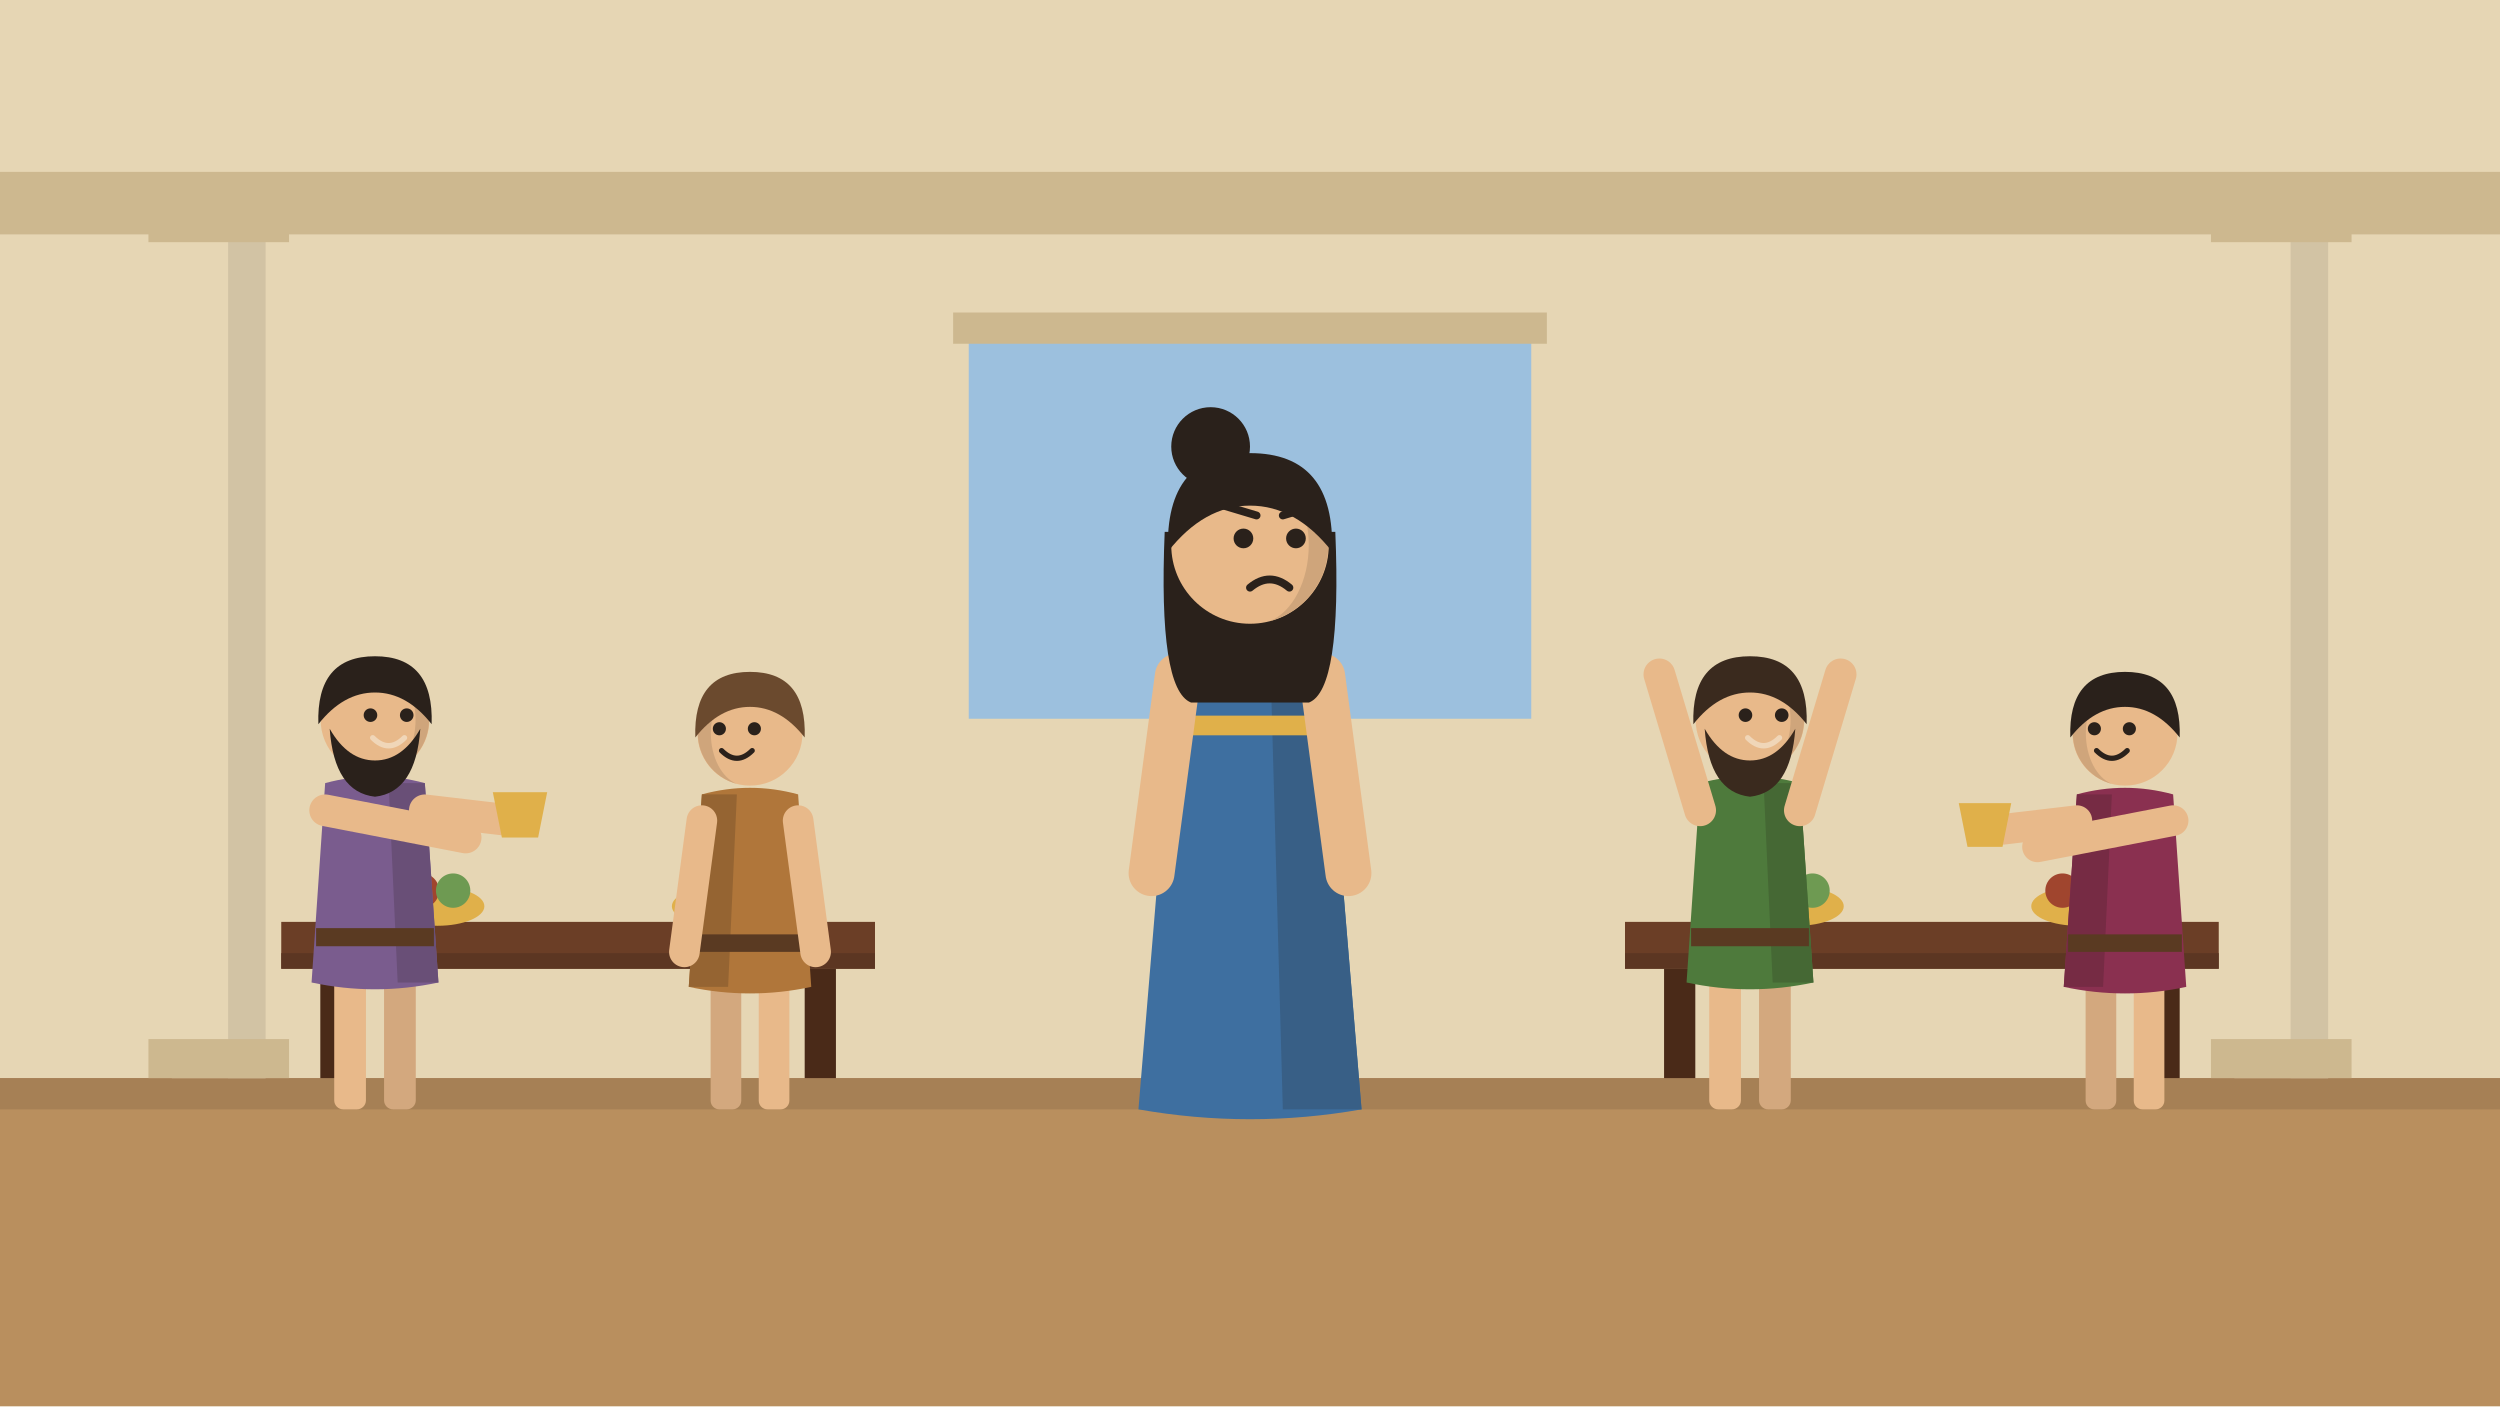
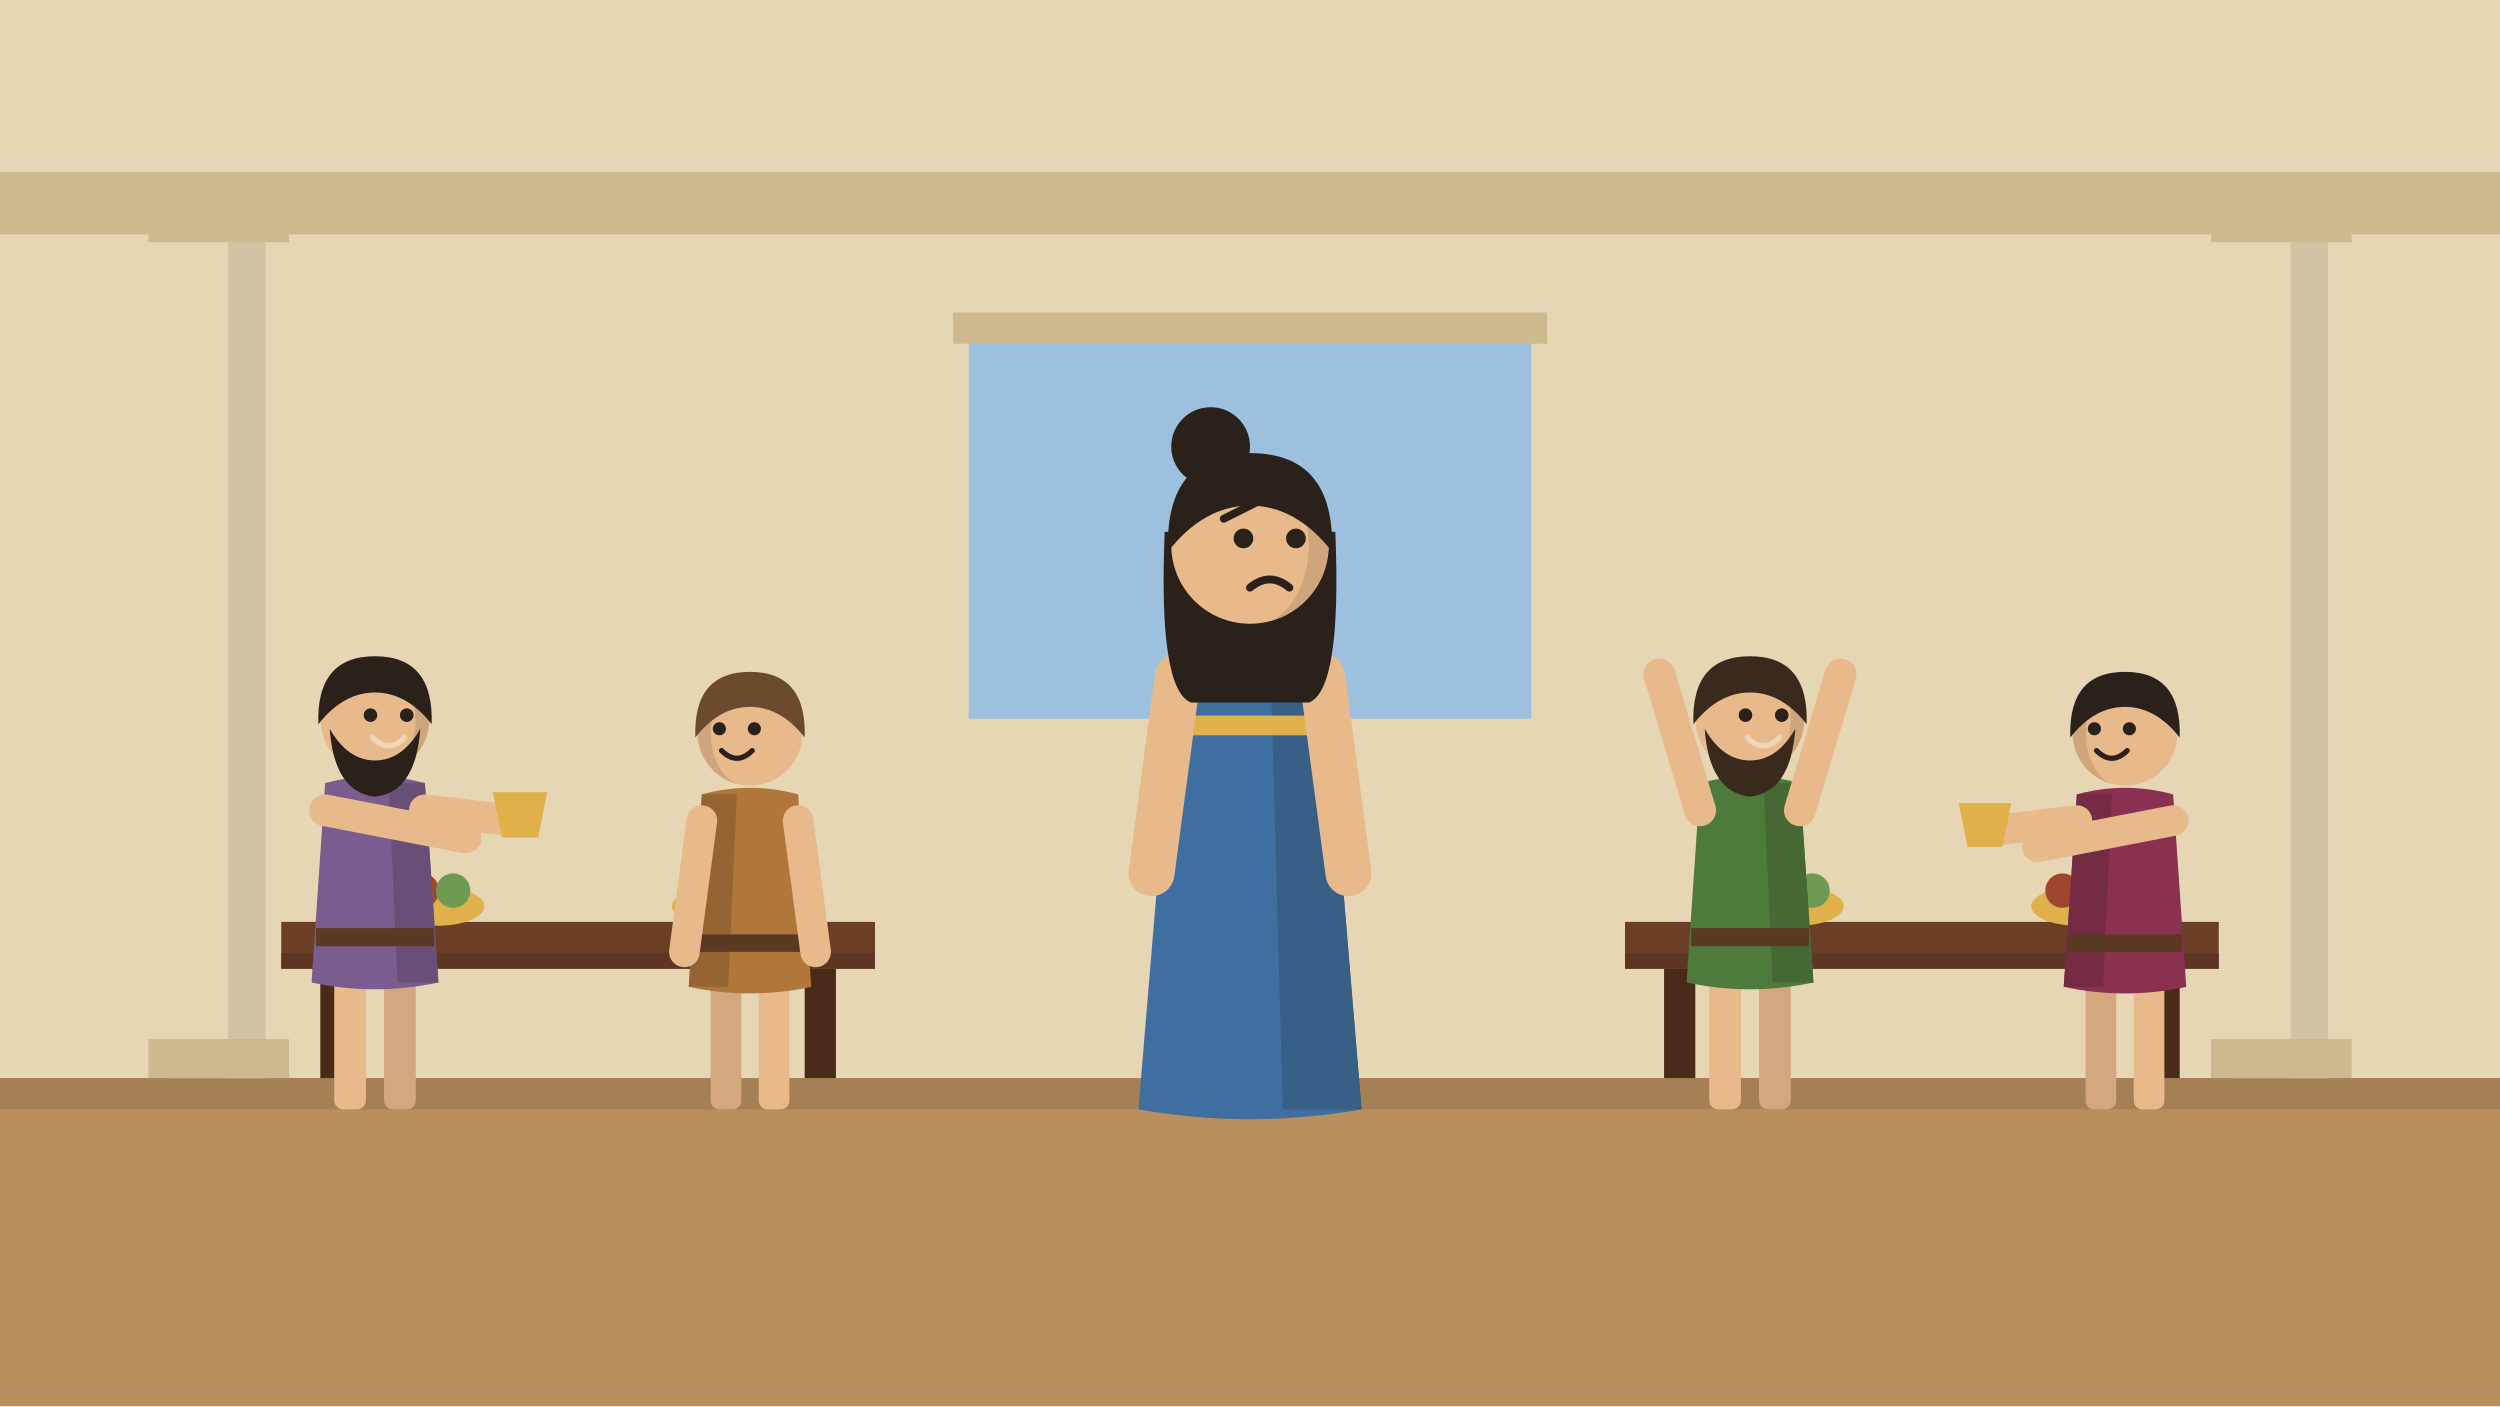
<svg xmlns="http://www.w3.org/2000/svg" viewBox="0 0 320 180">
  <rect width="320" height="180" fill="#E6D6B4" />
  <rect y="138" width="320" height="42" fill="#B98F5E" />
  <rect y="138" width="320" height="4" fill="#A68055" />
  <rect x="22" y="26" width="12" height="112" fill="#E6D6B4" />
  <rect x="29.2" y="26" width="4.8" height="112" fill="#D2C3A4" />
  <rect x="19" y="26" width="18" height="5" fill="#CDB88F" />
  <rect x="19" y="133" width="18" height="5" fill="#CDB88F" />
  <rect x="286" y="26" width="12" height="112" fill="#E6D6B4" />
  <rect x="293.2" y="26" width="4.8" height="112" fill="#D2C3A4" />
  <rect x="283" y="26" width="18" height="5" fill="#CDB88F" />
  <rect x="283" y="133" width="18" height="5" fill="#CDB88F" />
  <rect y="22" width="320" height="8" fill="#CDB88F" />
  <rect x="124" y="42" width="72" height="50" fill="#9CC0DE" />
  <rect x="122" y="40" width="76" height="4" fill="#CDB88F" />
  <g transform="translate(160 142) scale(0.84 0.84)">
    <path d="M-11 -72 Q0 -75 11 -72 L17 0 Q0 3 -17 0 Z" fill="#3E6FA0" />
    <path d="M3 -72 L11 -72 L17 0 L5 0 Z" fill="#385F86" />
    <rect x="-12" y="-60" width="24" height="3" fill="#E0B04A" />
    <line x1="-11" y1="-66" x2="-15" y2="-36" stroke="#E8B98A" stroke-width="7" stroke-linecap="round" />
    <line x1="11" y1="-66" x2="15" y2="-36" stroke="#E8B98A" stroke-width="7" stroke-linecap="round" />
    <path d="M-13 -88 Q-14 -64 -9 -62 L9 -62 Q14 -64 13 -88 Z" fill="#2A211B" />
    <circle cx="0" cy="-86" r="12" fill="#E8B98A" />
    <path d="M3 -97.6 A12 12 0 0 1 3 -74.4 A8 12 0 0 0 3 -97.6 Z" fill="#CFA57B" />
    <path d="M-12.5 -85 Q-13 -100 0 -100 Q13 -100 12.5 -85 Q7 -92 0 -92 Q-7 -92 -12.5 -85 Z" fill="#2A211B" />
    <circle cx="-6" cy="-101" r="6" fill="#2A211B" />
    <circle cx="-1" cy="-87" r="1.5" fill="#2A211B" />
    <circle cx="7" cy="-87" r="1.5" fill="#2A211B" />
-     <path d="M-4 -92 L1 -90.5 M5 -90.5 L10 -92" stroke="#2A211B" stroke-width="1.2" fill="none" stroke-linecap="round" />
+     <path d="M-4 -90 L1 -92.5 M5 -92.5 L10 -90" stroke="#2A211B" stroke-width="1.2" fill="none" stroke-linecap="round" />
    <path d="M0 -79.5 Q3 -82 6 -79.5" stroke="#2A211B" stroke-width="1.2" fill="none" stroke-linecap="round" />
  </g>
  <rect x="36" y="118" width="76" height="6" fill="#6B3E26" />
  <rect x="36" y="122" width="76" height="2" fill="#5C3622" />
  <rect x="41" y="124" width="4" height="14" fill="#4A2A18" />
  <rect x="103" y="124" width="4" height="14" fill="#4A2A18" />
  <rect x="208" y="118" width="76" height="6" fill="#6B3E26" />
  <rect x="208" y="122" width="76" height="2" fill="#5C3622" />
  <rect x="213" y="124" width="4" height="14" fill="#4A2A18" />
  <rect x="275" y="124" width="4" height="14" fill="#4A2A18" />
  <ellipse cx="56" cy="116" rx="6" ry="2.5" fill="#E0B04A" />
  <circle cx="54" cy="114" r="2.2" fill="#A0452E" />
  <circle cx="58" cy="114" r="2.2" fill="#6E9A52" />
  <ellipse cx="92" cy="116" rx="6" ry="2.5" fill="#E0B04A" />
  <circle cx="90" cy="114" r="2.2" fill="#A0452E" />
  <circle cx="94" cy="114" r="2.2" fill="#6E9A52" />
  <ellipse cx="230" cy="116" rx="6" ry="2.5" fill="#E0B04A" />
  <circle cx="228" cy="114" r="2.2" fill="#A0452E" />
  <circle cx="232" cy="114" r="2.2" fill="#6E9A52" />
  <ellipse cx="266" cy="116" rx="6" ry="2.5" fill="#E0B04A" />
  <circle cx="264" cy="114" r="2.2" fill="#A0452E" />
  <circle cx="268" cy="114" r="2.2" fill="#6E9A52" />
  <g transform="translate(48 142) scale(0.58 0.58)">
    <rect x="-9" y="-30" width="7" height="30" rx="2" fill="#E8B98A" />
    <rect x="2" y="-30" width="7" height="30" rx="2" fill="#D3A87E" />
    <path d="M-11 -72 Q0 -75 11 -72 L14 -28 Q0 -25 -14 -28 Z" fill="#7A5C8E" />
    <path d="M3 -72 L11 -72 L14 -28 L5 -28 Z" fill="#694F77" />
    <rect x="-13" y="-40" width="26" height="4" fill="#5A3A22" />
    <line x1="-11" y1="-66" x2="20" y2="-60" stroke="#E8B98A" stroke-width="7" stroke-linecap="round" />
    <line x1="11" y1="-66" x2="28" y2="-64" stroke="#E8B98A" stroke-width="7" stroke-linecap="round" />
    <circle cx="0" cy="-86" r="12" fill="#E8B98A" />
    <path d="M3 -97.6 A12 12 0 0 1 3 -74.4 A8 12 0 0 0 3 -97.6 Z" fill="#CFA57B" />
    <path d="M-12.5 -85 Q-13 -100 0 -100 Q13 -100 12.5 -85 Q7 -92 0 -92 Q-7 -92 -12.5 -85 Z" fill="#2A211B" />
    <path d="M-10 -84 Q-9 -70 0 -69 Q9 -70 10 -84 Q6 -77 0 -77 Q-6 -77 -10 -84 Z" fill="#2A211B" />
    <circle cx="-1" cy="-87" r="1.5" fill="#2A211B" />
    <circle cx="7" cy="-87" r="1.5" fill="#2A211B" />
    <path d="M-0.5 -82 Q3 -78.5 6.5 -82" stroke="#F0D6B8" stroke-width="1.2" fill="none" stroke-linecap="round" />
    <path d="M26 -70 h12 l-2 10 h-8 z" fill="#E0B04A" />
  </g>
  <g transform="translate(96 142) scale(-0.56 0.56)">
    <rect x="-9" y="-30" width="7" height="30" rx="2" fill="#E8B98A" />
    <rect x="2" y="-30" width="7" height="30" rx="2" fill="#D3A87E" />
    <path d="M-11 -72 Q0 -75 11 -72 L14 -28 Q0 -25 -14 -28 Z" fill="#B0763A" />
    <path d="M3 -72 L11 -72 L14 -28 L5 -28 Z" fill="#956432" />
    <rect x="-13" y="-40" width="26" height="4" fill="#5A3A22" />
    <line x1="-11" y1="-66" x2="-15" y2="-36" stroke="#E8B98A" stroke-width="7" stroke-linecap="round" />
    <line x1="11" y1="-66" x2="15" y2="-36" stroke="#E8B98A" stroke-width="7" stroke-linecap="round" />
    <circle cx="0" cy="-86" r="12" fill="#E8B98A" />
    <path d="M3 -97.6 A12 12 0 0 1 3 -74.4 A8 12 0 0 0 3 -97.6 Z" fill="#CFA57B" />
    <path d="M-12.5 -85 Q-13 -100 0 -100 Q13 -100 12.5 -85 Q7 -92 0 -92 Q-7 -92 -12.5 -85 Z" fill="#6B4A2E" />
    <circle cx="-1" cy="-87" r="1.5" fill="#2A211B" />
    <circle cx="7" cy="-87" r="1.5" fill="#2A211B" />
    <path d="M-0.5 -82 Q3 -78.5 6.5 -82" stroke="#2A211B" stroke-width="1.2" fill="none" stroke-linecap="round" />
  </g>
  <g transform="translate(224 142) scale(0.58 0.58)">
    <rect x="-9" y="-30" width="7" height="30" rx="2" fill="#E8B98A" />
    <rect x="2" y="-30" width="7" height="30" rx="2" fill="#D3A87E" />
    <path d="M-11 -72 Q0 -75 11 -72 L14 -28 Q0 -25 -14 -28 Z" fill="#4E7A3C" />
    <path d="M3 -72 L11 -72 L14 -28 L5 -28 Z" fill="#456834" />
    <rect x="-13" y="-40" width="26" height="4" fill="#5A3A22" />
    <line x1="-11" y1="-66" x2="-20" y2="-96" stroke="#E8B98A" stroke-width="7" stroke-linecap="round" />
    <line x1="11" y1="-66" x2="20" y2="-96" stroke="#E8B98A" stroke-width="7" stroke-linecap="round" />
    <circle cx="0" cy="-86" r="12" fill="#E8B98A" />
    <path d="M3 -97.6 A12 12 0 0 1 3 -74.4 A8 12 0 0 0 3 -97.6 Z" fill="#CFA57B" />
    <path d="M-12.5 -85 Q-13 -100 0 -100 Q13 -100 12.5 -85 Q7 -92 0 -92 Q-7 -92 -12.5 -85 Z" fill="#3A2A1E" />
    <path d="M-10 -84 Q-9 -70 0 -69 Q9 -70 10 -84 Q6 -77 0 -77 Q-6 -77 -10 -84 Z" fill="#3A2A1E" />
    <circle cx="-1" cy="-87" r="1.5" fill="#2A211B" />
    <circle cx="7" cy="-87" r="1.5" fill="#2A211B" />
    <path d="M-0.5 -82 Q3 -78.5 6.5 -82" stroke="#F0D6B8" stroke-width="1.2" fill="none" stroke-linecap="round" />
  </g>
  <g transform="translate(272 142) scale(-0.56 0.56)">
    <rect x="-9" y="-30" width="7" height="30" rx="2" fill="#E8B98A" />
    <rect x="2" y="-30" width="7" height="30" rx="2" fill="#D3A87E" />
    <path d="M-11 -72 Q0 -75 11 -72 L14 -28 Q0 -25 -14 -28 Z" fill="#8A3050" />
    <path d="M3 -72 L11 -72 L14 -28 L5 -28 Z" fill="#762B44" />
    <rect x="-13" y="-40" width="26" height="4" fill="#5A3A22" />
    <line x1="-11" y1="-66" x2="20" y2="-60" stroke="#E8B98A" stroke-width="7" stroke-linecap="round" />
    <line x1="11" y1="-66" x2="28" y2="-64" stroke="#E8B98A" stroke-width="7" stroke-linecap="round" />
    <circle cx="0" cy="-86" r="12" fill="#E8B98A" />
    <path d="M3 -97.6 A12 12 0 0 1 3 -74.4 A8 12 0 0 0 3 -97.6 Z" fill="#CFA57B" />
    <path d="M-12.5 -85 Q-13 -100 0 -100 Q13 -100 12.5 -85 Q7 -92 0 -92 Q-7 -92 -12.5 -85 Z" fill="#2A211B" />
    <circle cx="-1" cy="-87" r="1.5" fill="#2A211B" />
    <circle cx="7" cy="-87" r="1.5" fill="#2A211B" />
    <path d="M-0.5 -82 Q3 -78.5 6.5 -82" stroke="#2A211B" stroke-width="1.2" fill="none" stroke-linecap="round" />
    <path d="M26 -70 h12 l-2 10 h-8 z" fill="#E0B04A" />
  </g>
</svg>
